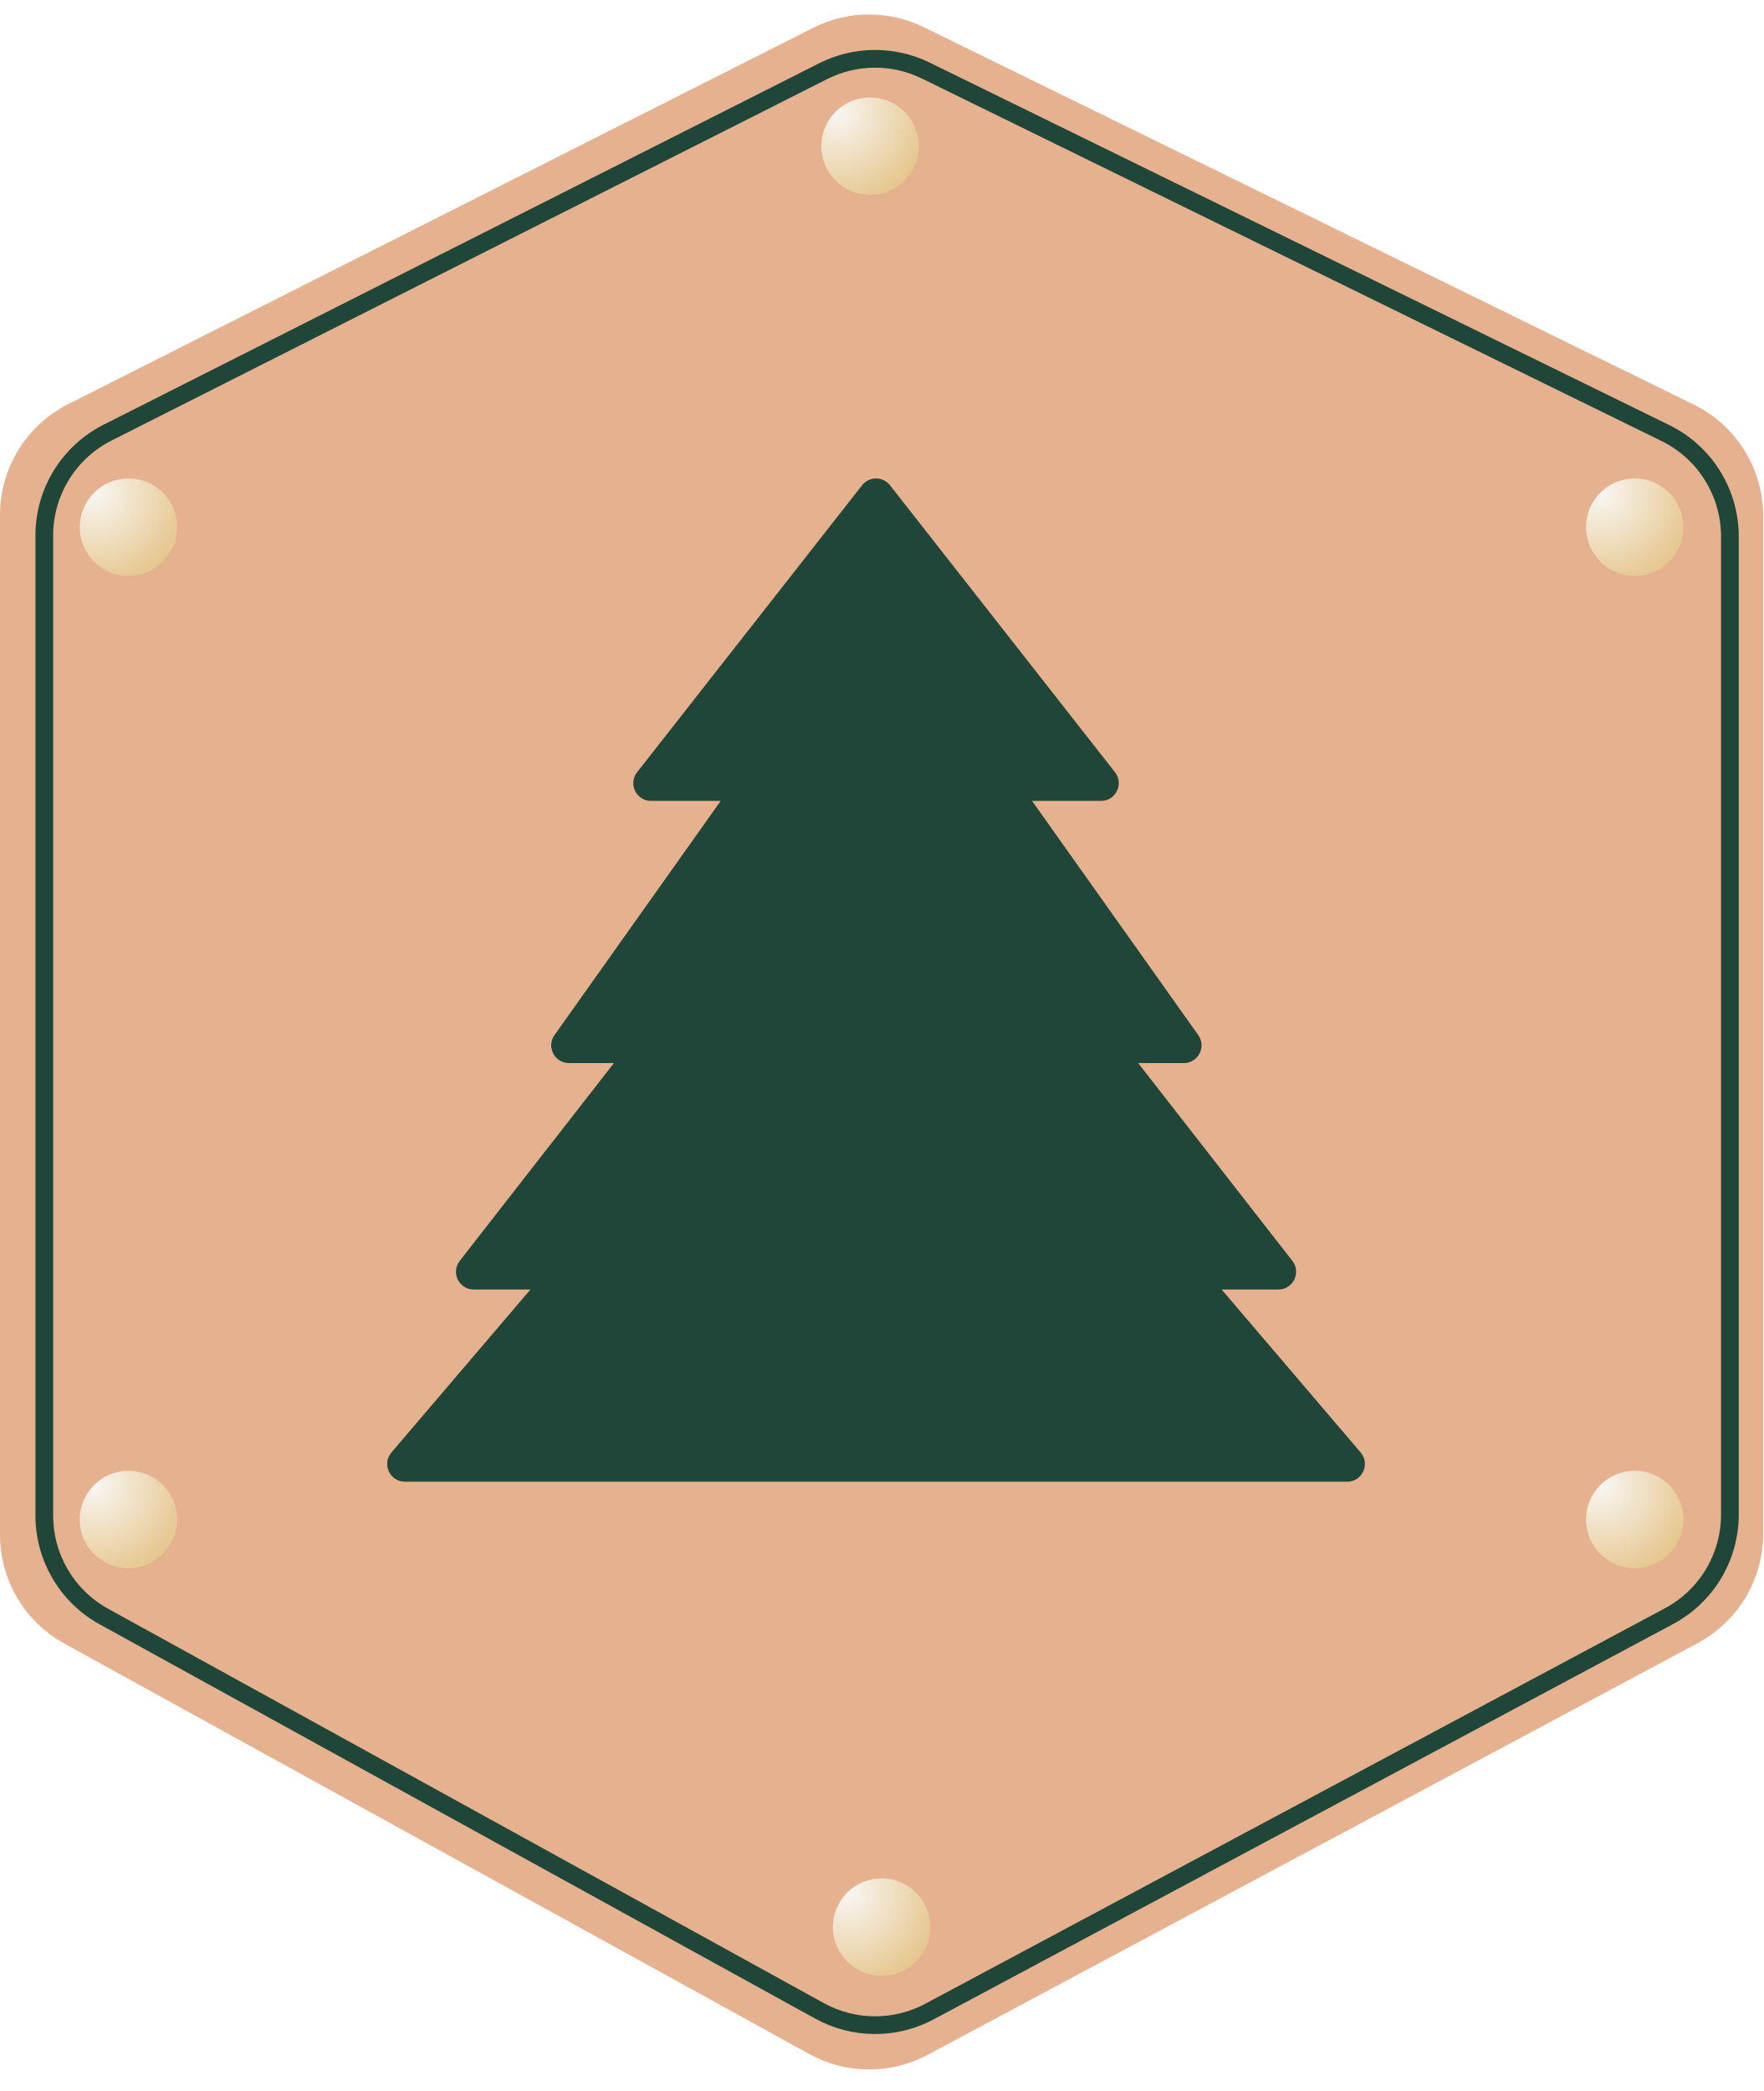
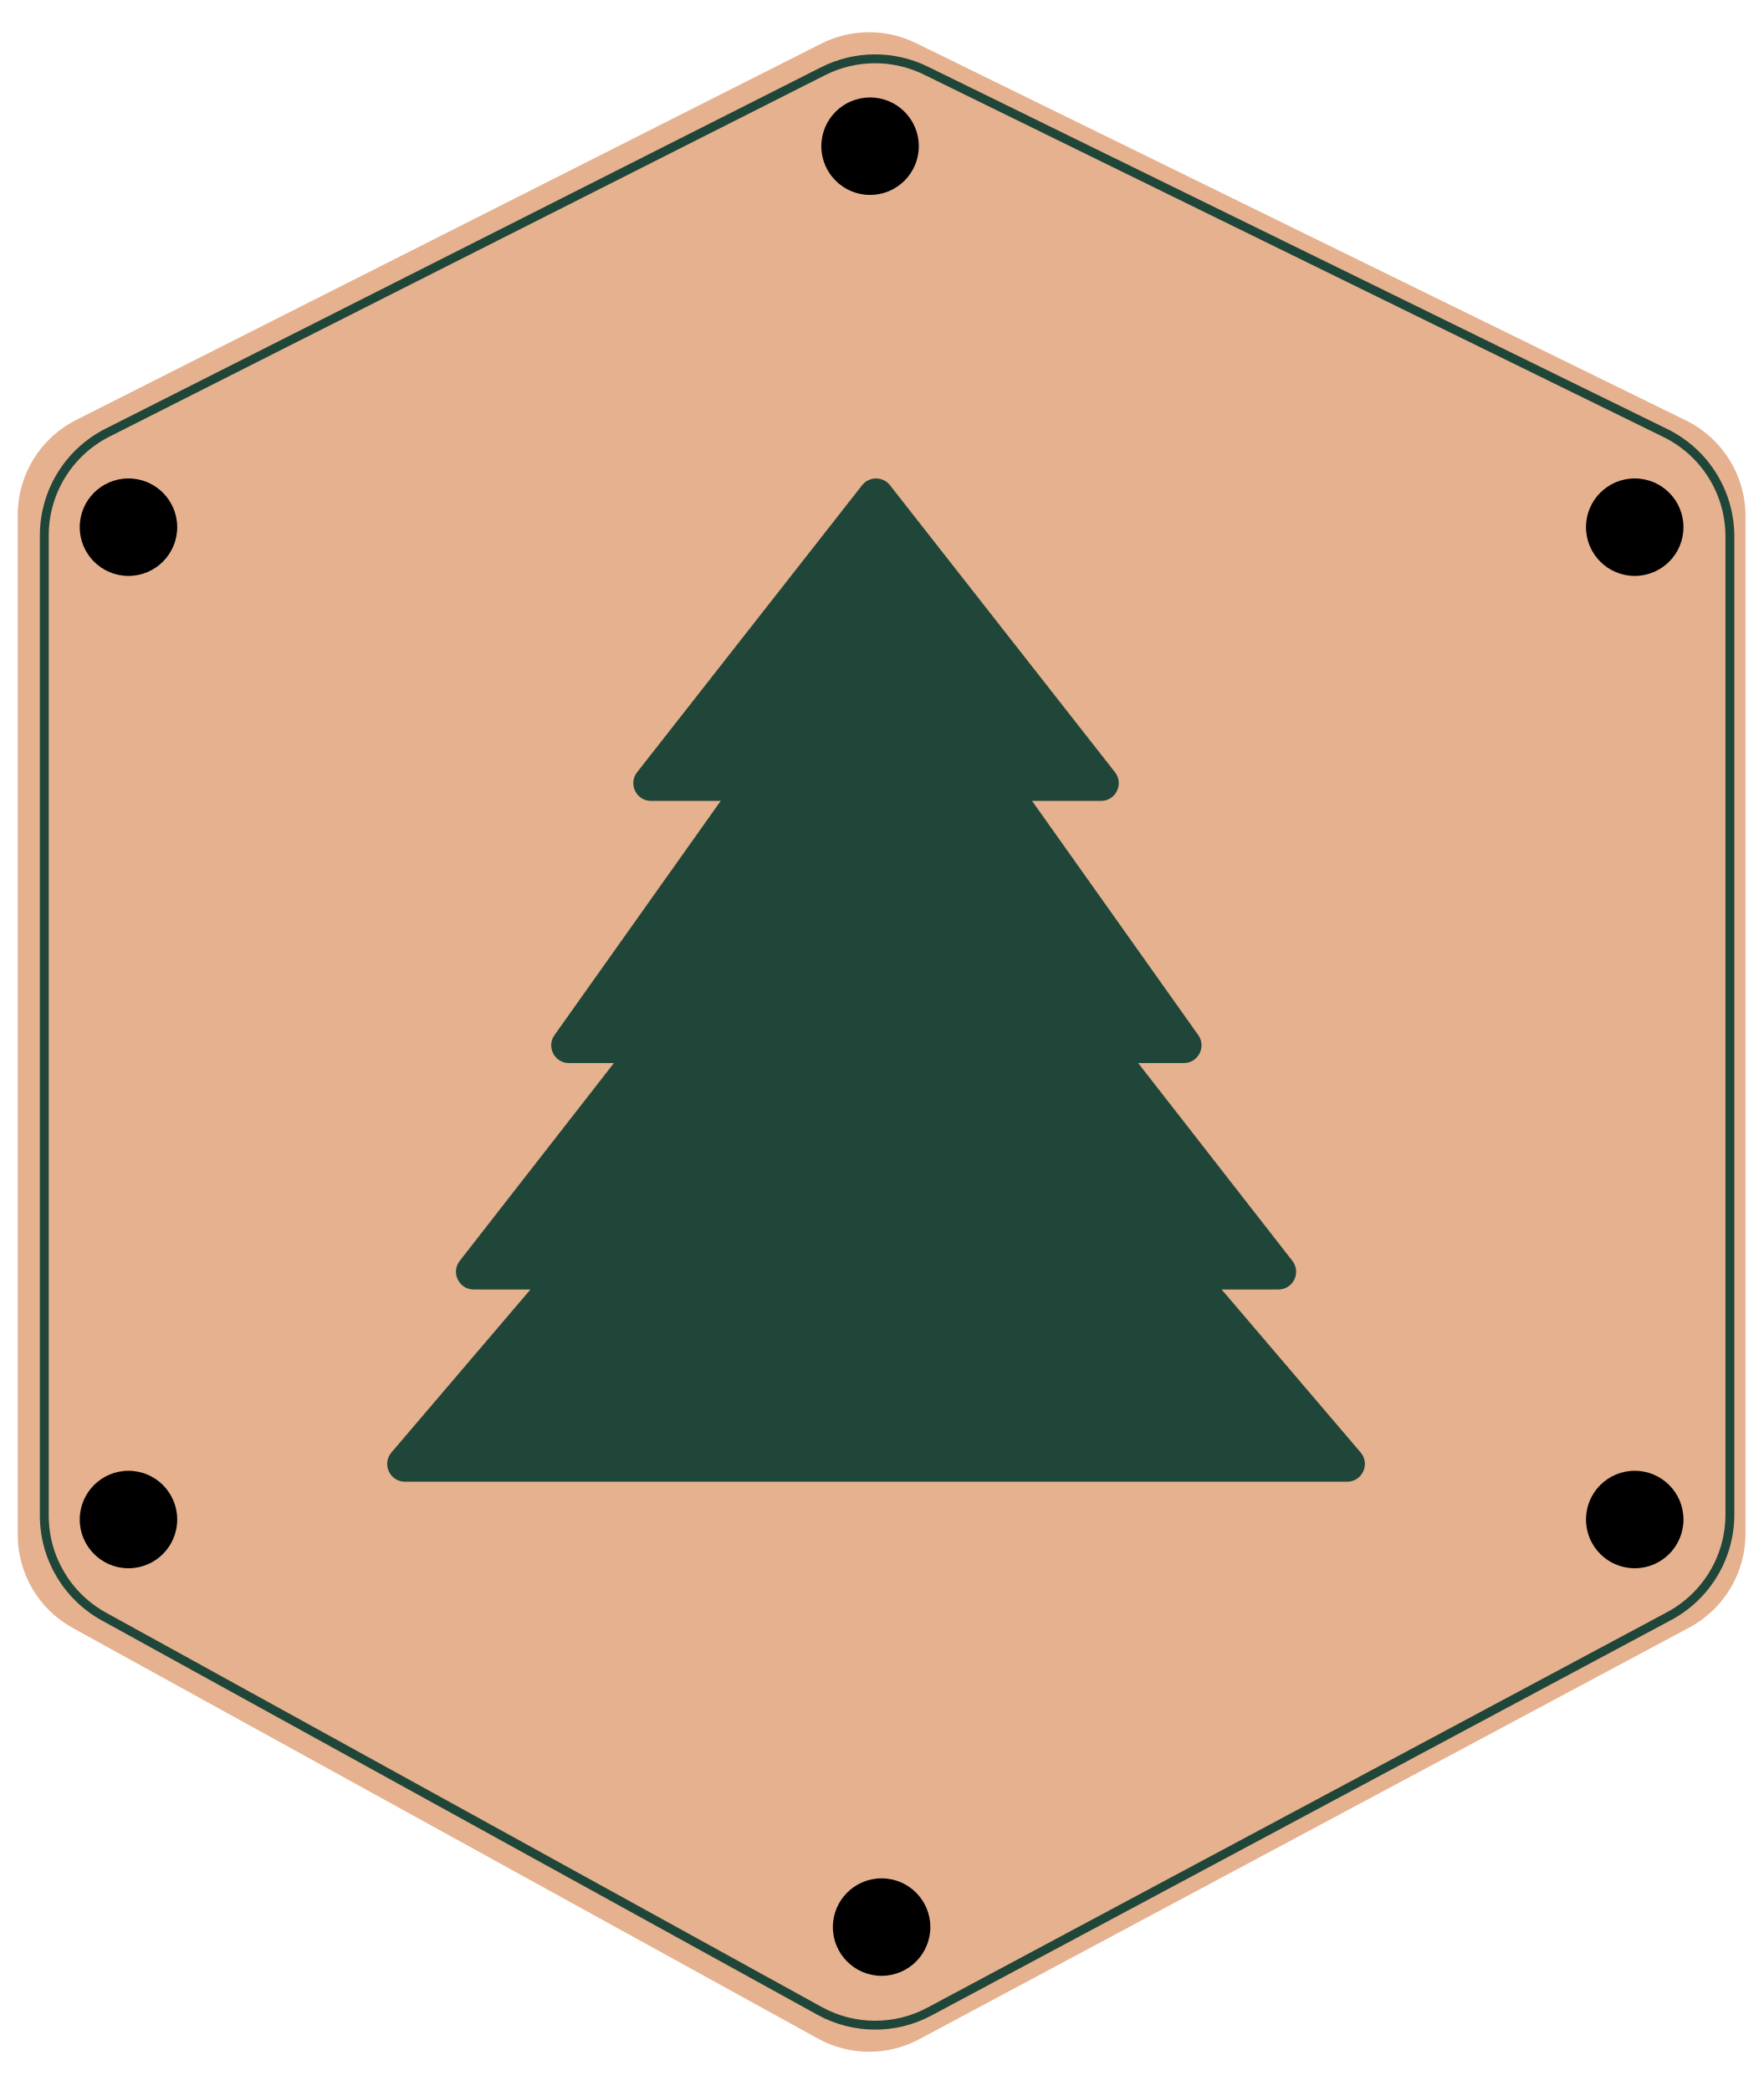
<svg xmlns="http://www.w3.org/2000/svg" width="199" height="236" viewBox="0 0 199 236" fill="none">
-   <path d="M92.909 5.372C96.126 3.747 99.919 3.724 103.155 5.311L190.061 47.903C194.001 49.835 196.5 53.841 196.5 58.23V173.109C196.5 177.352 194.164 181.25 190.422 183.251L103.522 229.712C100.089 231.547 95.961 231.521 92.551 229.643L8.45 183.302C4.78 181.279 2.5 177.42 2.5 173.229V58.113C2.5 53.774 4.942 49.805 8.815 47.849L92.909 5.372Z" fill="#E5B18E" stroke="#E5B18E" stroke-width="5" />
+   <path d="M92.909 5.372C96.126 3.747 99.919 3.724 103.155 5.311L190.061 47.903C194.001 49.835 196.5 53.841 196.5 58.23V173.109C196.5 177.352 194.164 181.25 190.422 183.251L103.522 229.712C100.089 231.547 95.961 231.521 92.551 229.643L8.45 183.302C4.78 181.279 2.5 177.42 2.5 173.229V58.113C2.5 53.774 4.942 49.805 8.815 47.849L92.909 5.372Z" fill="#E5B18E" stroke="#E5B18E" strokeWidth="5" />
  <circle cx="184.5" cy="59.5" r="5.5" fill="url(#paint0_radial_2433_649)" />
  <circle cx="184.5" cy="171.5" r="5.5" fill="url(#paint1_radial_2433_649)" />
  <circle cx="99.5" cy="217.5" r="5.5" fill="url(#paint2_radial_2433_649)" />
  <circle cx="14.5" cy="171.5" r="5.5" fill="url(#paint3_radial_2433_649)" />
  <circle cx="14.5" cy="59.5" r="5.5" fill="url(#paint4_radial_2433_649)" />
  <path d="M97.299 54.766C98.1 53.745 99.646 53.745 100.446 54.766L125.84 87.159C126.869 88.471 125.934 90.393 124.267 90.393H116.48L135.236 116.825C136.176 118.149 135.23 119.983 133.606 119.983H128.457L145.86 142.309C146.884 143.622 145.948 145.539 144.282 145.539H137.878L153.566 163.933C154.673 165.231 153.75 167.231 152.044 167.231H45.701C43.995 167.231 43.073 165.231 44.18 163.933L59.867 145.539H53.463C51.798 145.538 50.862 143.622 51.886 142.309L69.289 119.983H64.215C62.591 119.983 61.643 118.149 62.583 116.825L81.341 90.393H73.479C71.811 90.393 70.876 88.471 71.905 87.159L97.299 54.766Z" fill="#1F4638" />
-   <path d="M92.904 8.033C96.541 6.197 100.828 6.171 104.486 7.964L187.961 48.875C192.416 51.058 195.24 55.587 195.24 60.548V170.944C195.24 175.741 192.599 180.147 188.369 182.408L104.901 227.035C101.02 229.11 96.353 229.081 92.498 226.957L11.727 182.45C7.578 180.164 5 175.802 5 171.064V60.432C5 55.527 7.761 51.04 12.139 48.828L92.904 8.033Z" stroke="#1F4638" stroke-width="2" />
+   <path d="M92.904 8.033C96.541 6.197 100.828 6.171 104.486 7.964L187.961 48.875C192.416 51.058 195.24 55.587 195.24 60.548V170.944C195.24 175.741 192.599 180.147 188.369 182.408L104.901 227.035C101.02 229.11 96.353 229.081 92.498 226.957L11.727 182.45C7.578 180.164 5 175.802 5 171.064V60.432C5 55.527 7.761 51.04 12.139 48.828L92.904 8.033Z" stroke="#1F4638" strokeWidth="2" />
  <circle cx="98.198" cy="16.5" r="5.5" fill="url(#paint5_radial_2433_649)" />
  <defs>
    <radialGradient id="paint0_radial_2433_649" cx="0" cy="0" r="1" gradientUnits="userSpaceOnUse" gradientTransform="translate(180.705 55.65) rotate(39.4328) scale(10.8238)">
-       <stop stop-color="#F8F6F2" />
-       <stop offset="0.5" stop-color="#EFDEC0" />
-       <stop offset="1" stop-color="#E5C68D" />
+       <stop stopColor="#F8F6F2" />
+       <stop offset="0.5" stopColor="#EFDEC0" />
+       <stop offset="1" stopColor="#E5C68D" />
    </radialGradient>
    <radialGradient id="paint1_radial_2433_649" cx="0" cy="0" r="1" gradientUnits="userSpaceOnUse" gradientTransform="translate(180.705 167.65) rotate(39.4328) scale(10.8238)">
-       <stop stop-color="#F8F6F2" />
-       <stop offset="0.5" stop-color="#EFDEC0" />
-       <stop offset="1" stop-color="#E5C68D" />
+       <stop stopColor="#F8F6F2" />
+       <stop offset="0.5" stopColor="#EFDEC0" />
+       <stop offset="1" stopColor="#E5C68D" />
    </radialGradient>
    <radialGradient id="paint2_radial_2433_649" cx="0" cy="0" r="1" gradientUnits="userSpaceOnUse" gradientTransform="translate(95.705 213.65) rotate(39.4328) scale(10.8238)">
-       <stop stop-color="#F8F6F2" />
-       <stop offset="0.5" stop-color="#EFDEC0" />
-       <stop offset="1" stop-color="#E5C68D" />
+       <stop stopColor="#F8F6F2" />
+       <stop offset="0.5" stopColor="#EFDEC0" />
+       <stop offset="1" stopColor="#E5C68D" />
    </radialGradient>
    <radialGradient id="paint3_radial_2433_649" cx="0" cy="0" r="1" gradientUnits="userSpaceOnUse" gradientTransform="translate(10.705 167.65) rotate(39.4328) scale(10.8238)">
-       <stop stop-color="#F8F6F2" />
-       <stop offset="0.5" stop-color="#EFDEC0" />
-       <stop offset="1" stop-color="#E5C68D" />
+       <stop stopColor="#F8F6F2" />
+       <stop offset="0.5" stopColor="#EFDEC0" />
+       <stop offset="1" stopColor="#E5C68D" />
    </radialGradient>
    <radialGradient id="paint4_radial_2433_649" cx="0" cy="0" r="1" gradientUnits="userSpaceOnUse" gradientTransform="translate(10.705 55.65) rotate(39.4328) scale(10.8238)">
-       <stop stop-color="#F8F6F2" />
-       <stop offset="0.5" stop-color="#EFDEC0" />
-       <stop offset="1" stop-color="#E5C68D" />
+       <stop stopColor="#F8F6F2" />
+       <stop offset="0.5" stopColor="#EFDEC0" />
+       <stop offset="1" stopColor="#E5C68D" />
    </radialGradient>
    <radialGradient id="paint5_radial_2433_649" cx="0" cy="0" r="1" gradientUnits="userSpaceOnUse" gradientTransform="translate(94.4028 12.65) rotate(39.4328) scale(10.8238)">
-       <stop stop-color="#F8F6F2" />
-       <stop offset="0.5" stop-color="#EFDEC0" />
-       <stop offset="1" stop-color="#E5C68D" />
+       <stop stopColor="#F8F6F2" />
+       <stop offset="0.5" stopColor="#EFDEC0" />
+       <stop offset="1" stopColor="#E5C68D" />
    </radialGradient>
  </defs>
</svg>
